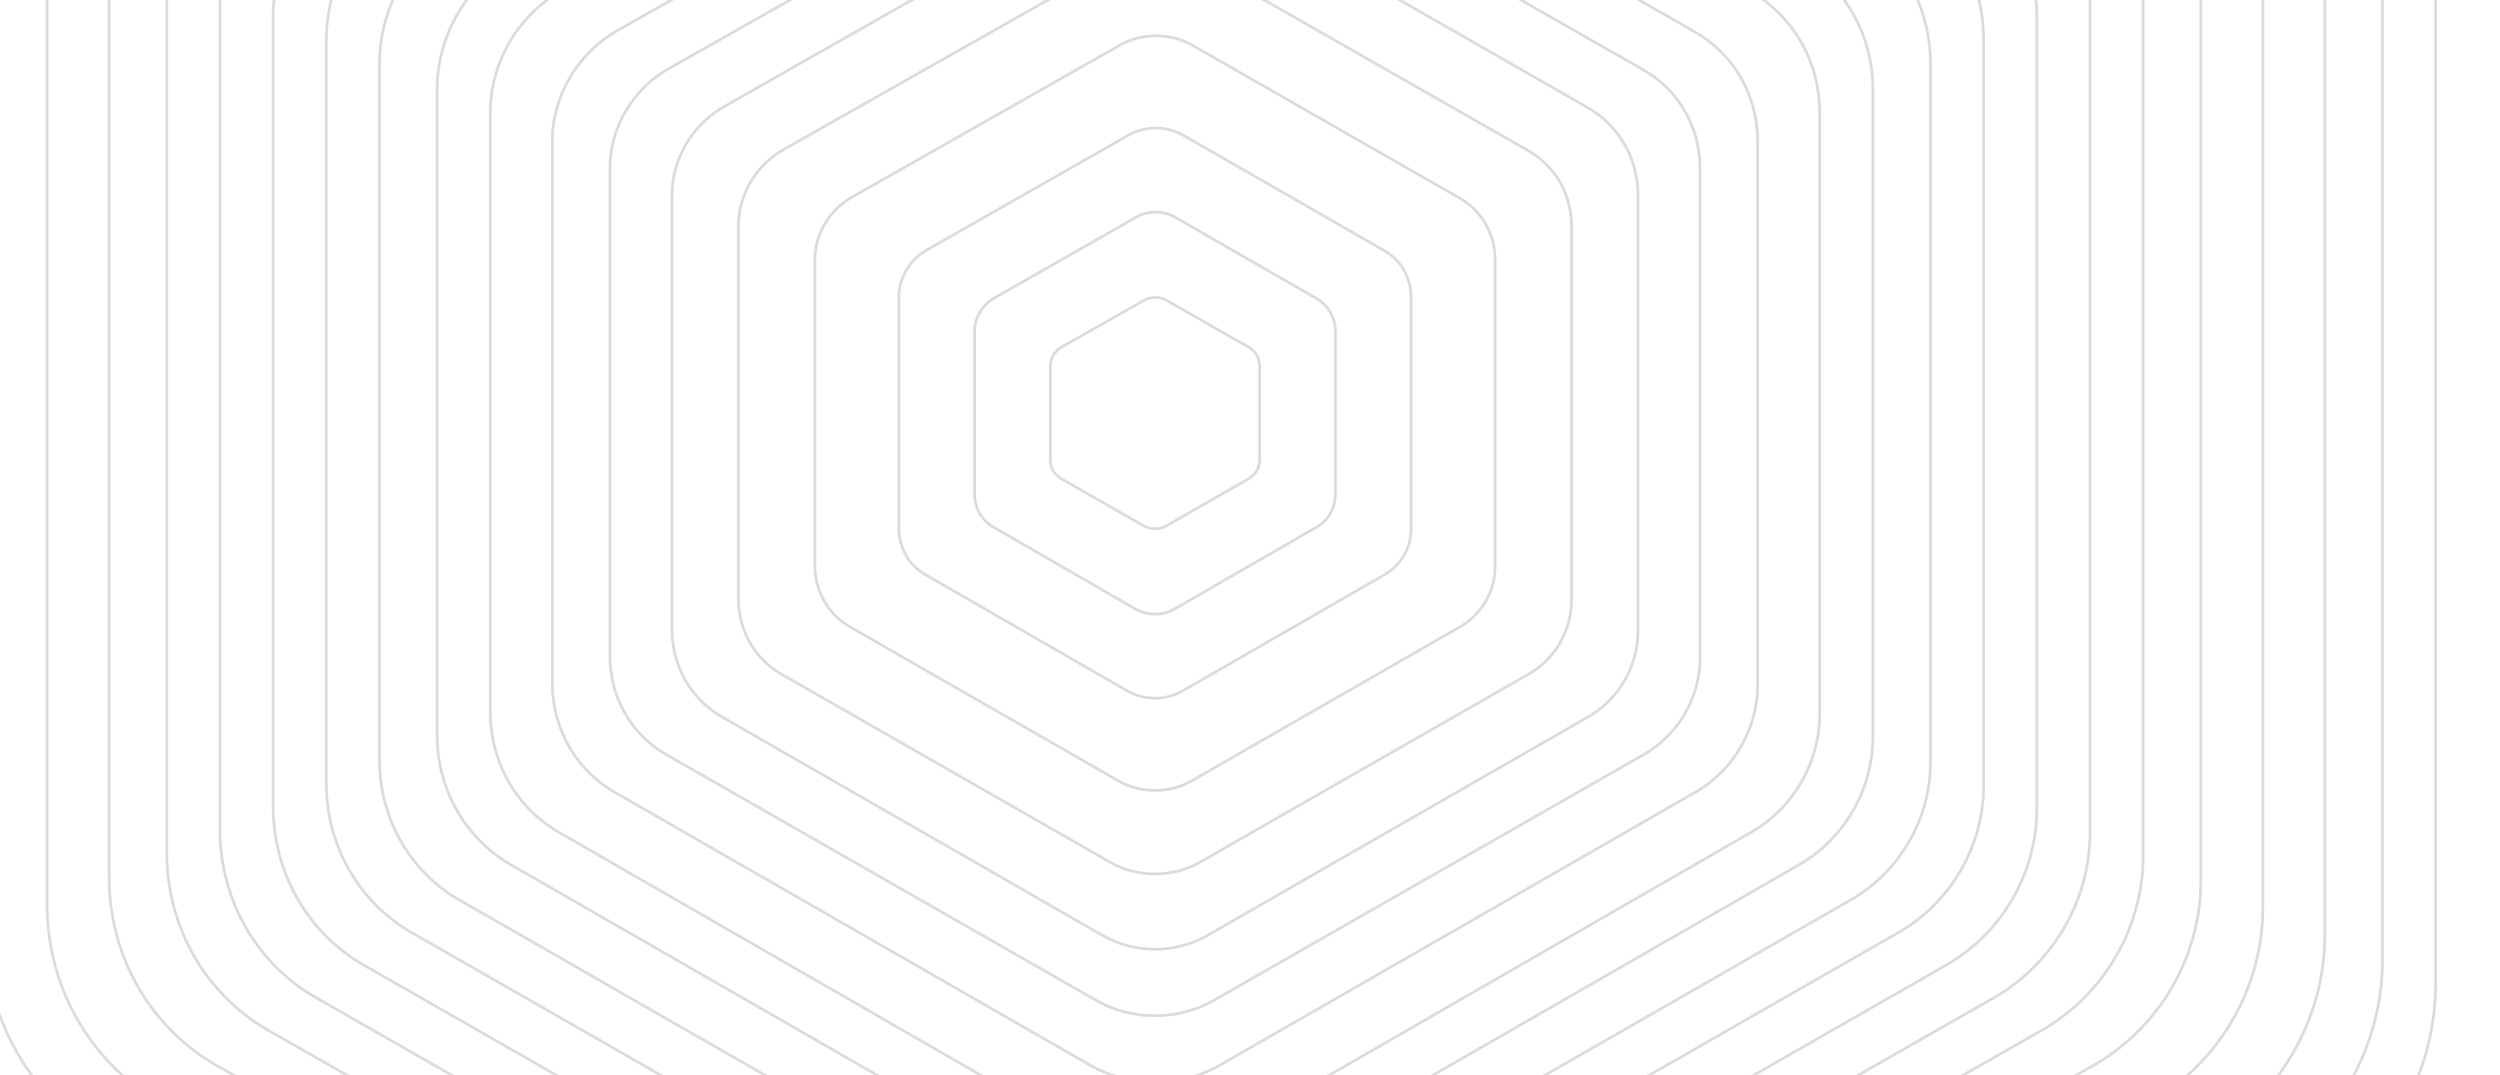
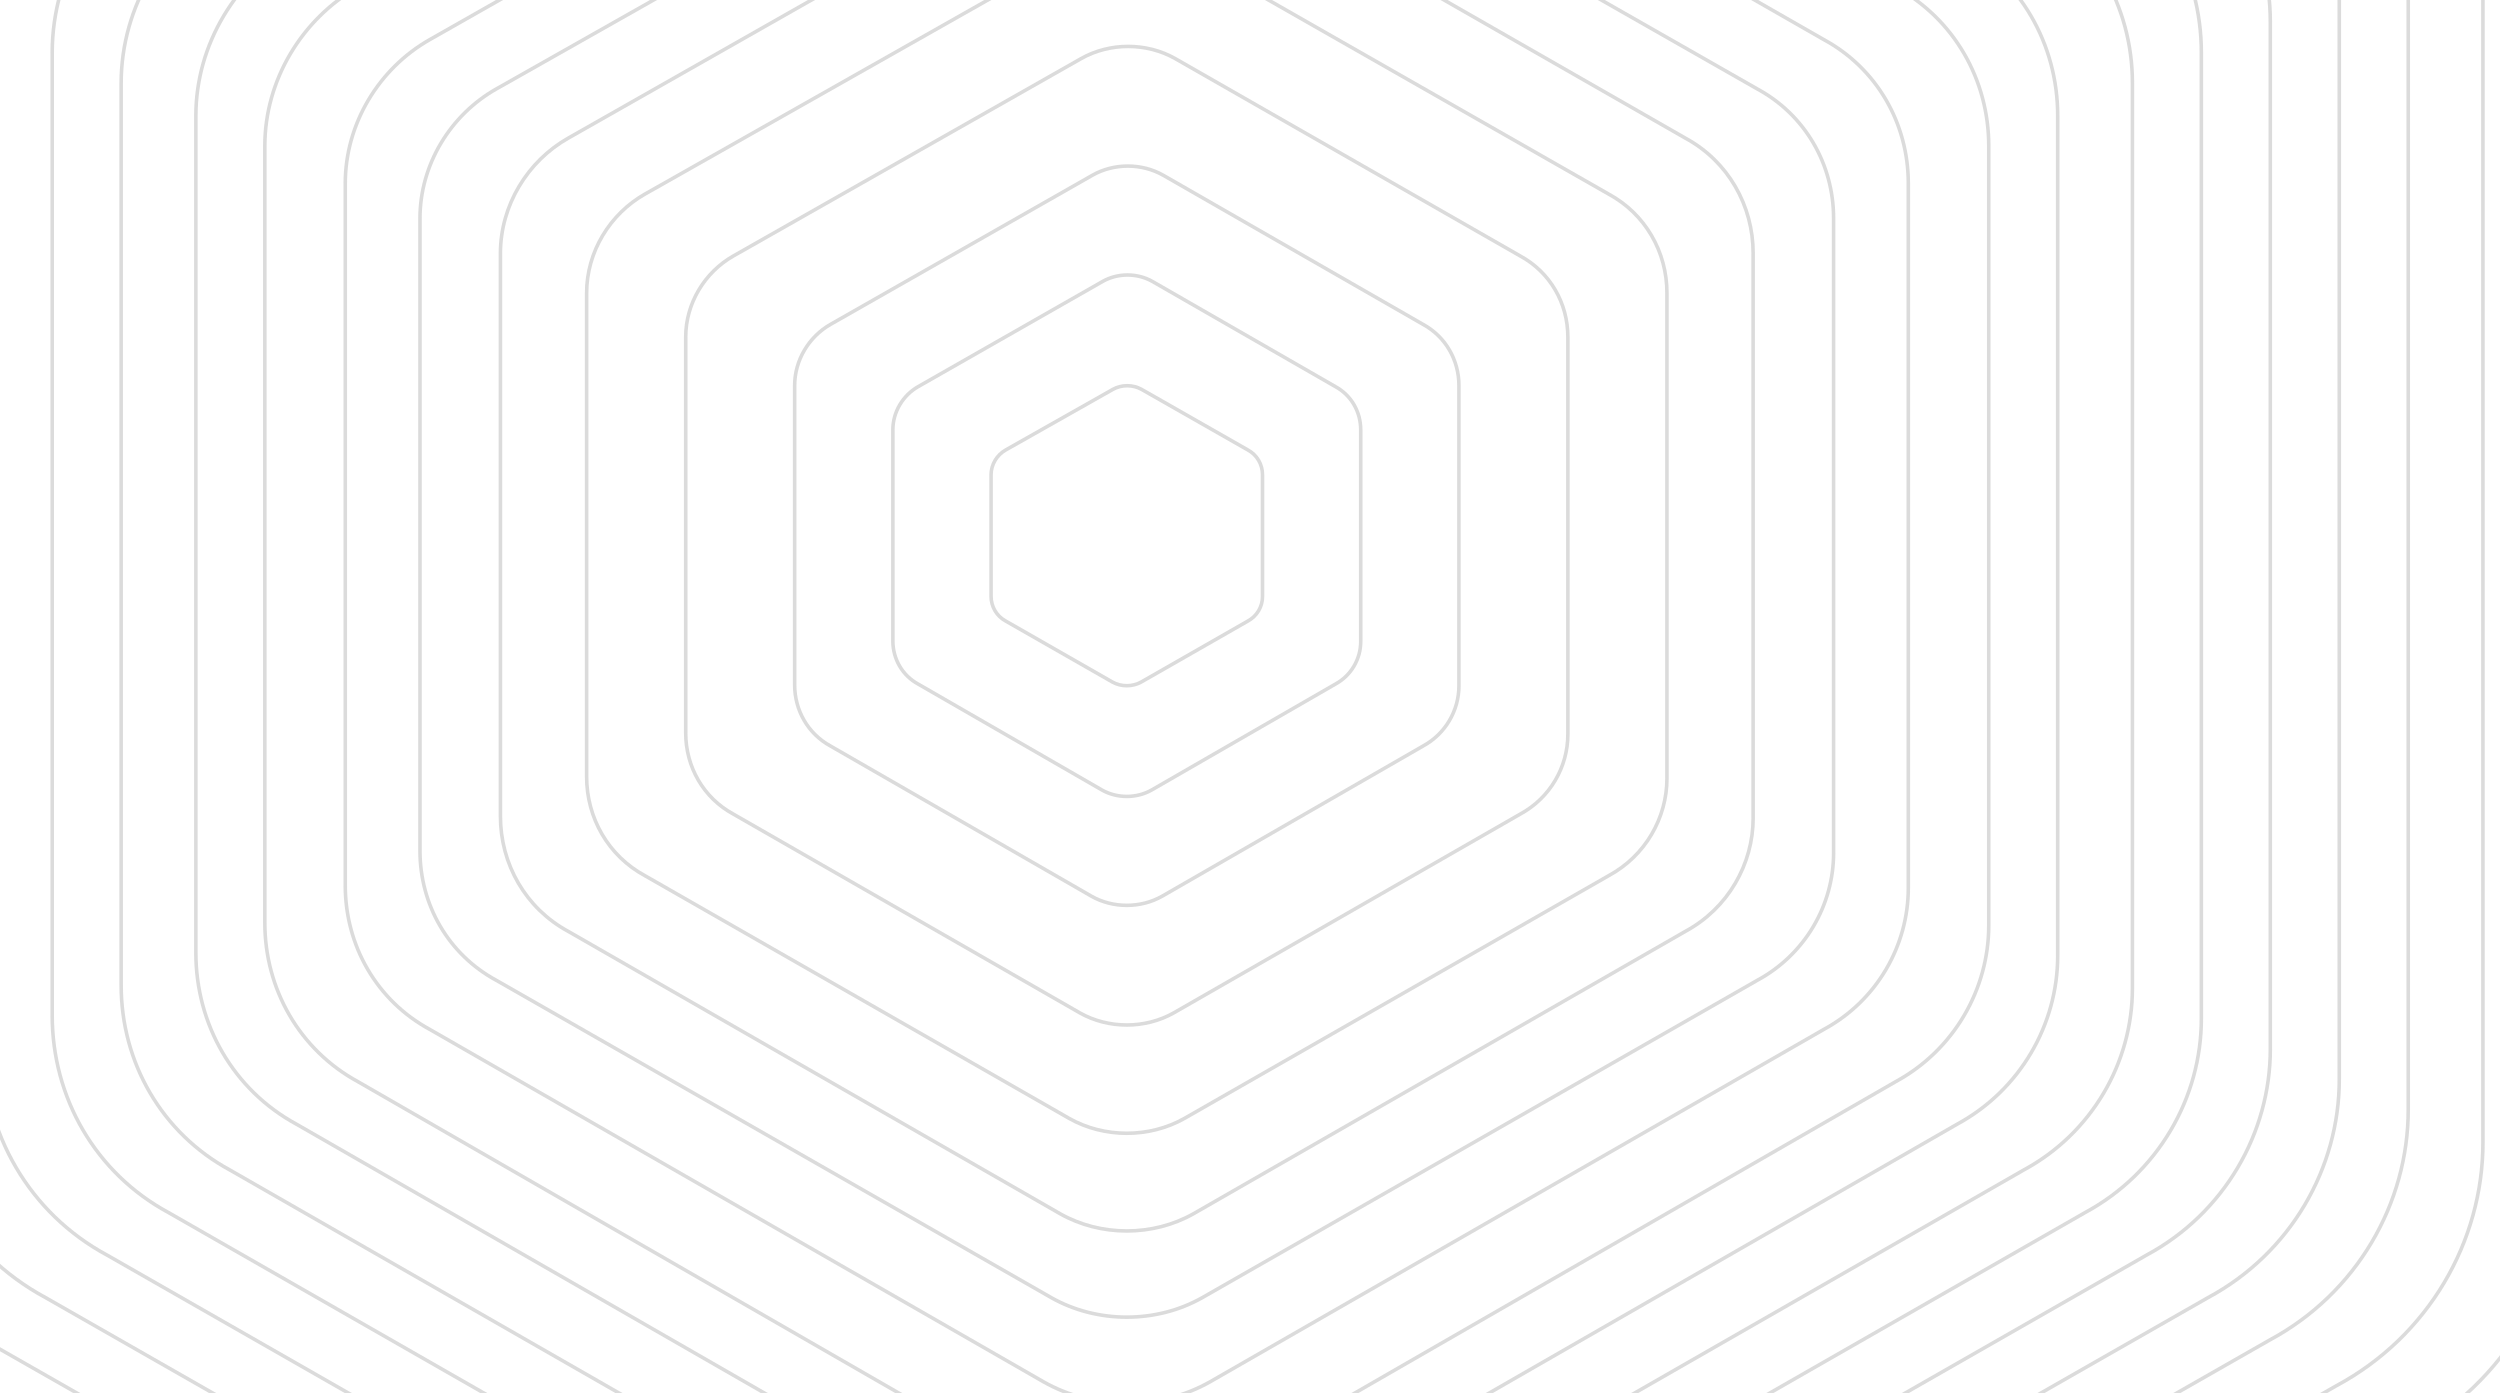
- <svg xmlns="http://www.w3.org/2000/svg" width="1862" height="800" viewBox="300 100 1400 780" fill="none">
+ <svg xmlns="http://www.w3.org/2000/svg" viewBox="300 100 1400 780" fill="none">
  <g opacity="0.2">
    <path d="M1861 814.194V-14.204C1861 -84.646 1823.62 -149.447 1760.37 -183.274L1033.06 -594.645C972.676 -628.452 895.073 -628.452 834.693 -594.645L101.627 -183.274C41.247 -149.468 1 -84.646 1 -14.204V811.376C1 881.818 38.378 946.619 101.627 980.447L831.818 1394.65C892.198 1428.45 969.802 1428.45 1030.18 1394.65L1760.37 980.447C1823.64 946.641 1861 881.823 1861 814.194Z" stroke="#4A4A4A" stroke-width="2" />
    <path d="M1822.38 797.208V2.782C1822.38 -64.771 1786.56 -126.915 1725.94 -159.355L1028.82 -553.856C970.946 -586.275 896.565 -586.275 838.692 -553.856L136.065 -159.355C78.192 -126.935 39.616 -64.771 39.616 2.782V794.506C39.616 862.059 75.442 924.203 136.065 956.643L835.936 1353.86C893.81 1386.28 968.191 1386.28 1026.06 1353.86L1725.94 956.643C1786.57 924.223 1822.38 862.064 1822.38 797.208Z" stroke="#4A4A4A" stroke-width="2" />
    <path d="M1780.55 778.915V21.075C1780.55 -43.367 1746.41 -102.649 1688.63 -133.595L1024.23 -509.928C969.071 -540.855 898.181 -540.855 843.024 -509.928L173.372 -133.595C118.215 -102.668 81.45 -43.367 81.45 21.075V776.338C81.45 840.78 115.595 900.062 173.372 931.008L840.398 1309.93C895.555 1340.85 966.445 1340.85 1021.6 1309.93L1688.63 931.008C1746.42 900.081 1780.55 840.784 1780.55 778.915Z" stroke="#4A4A4A" stroke-width="2" />
    <path d="M1735.5 759.316V40.675C1735.5 -20.434 1703.16 -76.65 1648.45 -105.995L1019.28 -462.863C967.052 -492.19 899.921 -492.19 847.689 -462.863L213.549 -105.995C161.317 -76.668 126.502 -20.434 126.502 40.675V756.872C126.502 817.981 158.836 874.197 213.549 903.542L845.202 1262.86C897.435 1292.19 964.565 1292.19 1016.8 1262.86L1648.45 903.542C1703.18 874.215 1735.5 817.985 1735.5 759.316Z" stroke="#4A4A4A" stroke-width="2" />
    <path d="M1690.45 739.717V60.275C1690.45 2.499 1659.92 -50.651 1608.27 -78.395L1014.34 -415.797C965.033 -443.525 901.662 -443.525 852.355 -415.797L253.727 -78.395C204.42 -50.668 171.554 2.499 171.554 60.275V737.406C171.554 795.182 202.077 848.332 253.727 876.076L850.007 1215.8C899.314 1243.53 962.686 1243.53 1011.99 1215.8L1608.27 876.076C1659.94 848.349 1690.45 795.186 1690.45 739.717Z" stroke="#4A4A4A" stroke-width="2" />
    <path d="M1648.61 721.425V78.567C1648.61 23.903 1619.77 -26.385 1570.97 -52.636L1009.75 -371.87C963.159 -398.104 903.278 -398.104 856.687 -371.87L291.034 -52.636C244.443 -26.401 213.388 23.903 213.388 78.567V719.238C213.388 773.903 242.23 824.191 291.034 850.441L854.469 1171.87C901.06 1198.1 960.94 1198.1 1007.53 1171.87L1570.97 850.441C1619.78 824.207 1648.61 773.907 1648.61 721.425Z" stroke="#4A4A4A" stroke-width="2" />
    <path d="M1610 704.439V95.553C1610 43.778 1582.71 -3.853 1536.53 -28.716L1005.51 -331.08C961.428 -355.928 904.77 -355.928 860.686 -331.08L325.472 -28.716C281.388 -3.868 252.003 43.778 252.003 95.553V702.368C252.003 754.144 279.293 801.774 325.472 826.637L858.587 1131.08C902.671 1155.93 959.329 1155.93 1003.41 1131.08L1536.53 826.637C1582.72 801.789 1610 754.147 1610 704.439Z" stroke="#4A4A4A" stroke-width="2" />
    <path d="M1571.38 687.453V112.54C1571.38 63.653 1545.64 18.68 1502.09 -4.796L1001.27 -290.29C959.698 -313.752 906.261 -313.752 864.685 -290.29L359.909 -4.796C318.333 18.666 290.619 63.653 290.619 112.54V685.498C290.619 734.385 316.357 779.358 359.909 802.834L862.705 1090.29C904.282 1113.75 957.718 1113.75 999.295 1090.29L1502.09 802.834C1545.65 779.372 1571.38 734.389 1571.38 687.453Z" stroke="#4A4A4A" stroke-width="2" />
    <path d="M1532.76 670.467V129.526C1532.76 83.528 1508.58 41.213 1467.65 19.124L997.037 -249.5C957.967 -271.575 907.753 -271.575 868.684 -249.5L394.347 19.124C355.277 41.199 329.235 83.528 329.235 129.526V668.627C329.235 714.626 353.421 756.941 394.347 779.03L866.823 1049.5C905.893 1071.58 956.107 1071.58 995.177 1049.5L1467.65 779.03C1508.59 756.955 1532.76 714.629 1532.76 670.467Z" stroke="#4A4A4A" stroke-width="2" />
    <path d="M1494.15 653.481V146.513C1494.15 103.403 1471.52 63.745 1433.22 43.044L992.799 -208.71C956.237 -229.399 909.245 -229.399 872.683 -208.71L428.785 43.044C392.222 63.732 367.851 103.403 367.851 146.513V651.757C367.851 694.866 390.485 734.524 428.785 755.226L870.942 1008.71C907.504 1029.4 954.496 1029.4 991.058 1008.71L1433.22 755.226C1471.53 734.537 1494.15 694.87 1494.15 653.481Z" stroke="#4A4A4A" stroke-width="2" />
    <path d="M1452.31 635.189V164.806C1452.31 124.807 1431.36 88.011 1395.91 68.803L988.208 -164.783C954.362 -183.979 910.861 -183.979 877.015 -164.783L466.092 68.803C432.246 87.999 409.685 124.807 409.685 164.806V633.589C409.685 673.588 430.638 710.383 466.092 729.591L875.403 964.783C909.25 983.979 952.75 983.979 986.597 964.783L1395.91 729.591C1431.37 710.395 1452.31 673.59 1452.31 635.189Z" stroke="#4A4A4A" stroke-width="2" />
    <path d="M1413.7 618.203V181.792C1413.7 144.682 1394.3 110.544 1361.47 92.723L983.971 -123.993C952.631 -141.802 912.353 -141.802 881.014 -123.993L500.53 92.723C469.19 110.533 448.301 144.682 448.301 181.792V616.719C448.301 653.828 467.701 687.967 500.53 705.787L879.521 923.993C910.861 941.803 951.139 941.803 982.479 923.993L1361.47 705.787C1394.31 687.978 1413.7 653.831 1413.7 618.203Z" stroke="#4A4A4A" stroke-width="2" />
    <path d="M1368.65 597.297V202.698C1368.65 169.143 1351.06 138.276 1321.29 122.162L979.027 -73.79C950.613 -89.894 914.093 -89.894 885.679 -73.79L540.707 122.162C512.293 138.266 493.353 169.143 493.353 202.698V595.955C493.353 629.509 510.943 660.377 540.707 676.49L884.326 873.79C912.741 889.893 949.26 889.893 977.674 873.79L1321.29 676.49C1351.07 660.387 1368.65 629.512 1368.65 597.297Z" stroke="#4A4A4A" stroke-width="2" />
    <path d="M1326.81 577.698V222.297C1326.81 192.076 1310.9 164.275 1283.99 149.762L974.436 -26.725C948.738 -41.228 915.709 -41.228 890.011 -26.725L578.014 149.762C552.316 164.266 535.187 192.076 535.187 222.297V576.489C535.187 606.71 551.095 634.512 578.014 649.024L888.788 826.725C914.486 841.228 947.514 841.228 973.212 826.725L1283.99 649.024C1310.91 634.521 1326.81 606.713 1326.81 577.698Z" stroke="#4A4A4A" stroke-width="2" />
    <path d="M1281.76 558.099V241.897C1281.76 215.009 1267.66 190.274 1243.81 177.362L969.492 20.34C946.719 7.437 917.45 7.437 894.676 20.34L618.192 177.362C595.418 190.266 580.239 215.009 580.239 241.897V557.024C580.239 583.912 594.336 608.647 618.192 621.559L893.592 779.66C916.365 792.564 945.634 792.564 968.408 779.66L1243.81 621.559C1267.67 608.655 1281.76 583.914 1281.76 558.099Z" stroke="#4A4A4A" stroke-width="2" />
    <path d="M1233.49 535.887V264.11C1233.49 241 1221.33 219.74 1200.76 208.642L964.195 73.681C944.556 62.59 919.314 62.59 899.675 73.681L661.239 208.642C641.599 219.733 628.509 241 628.509 264.11V534.963C628.509 558.073 640.666 579.333 661.239 590.431L898.74 726.319C918.379 737.41 943.621 737.41 963.26 726.319L1200.76 590.431C1221.34 579.34 1233.49 558.074 1233.49 535.887Z" stroke="#4A4A4A" stroke-width="2" />
    <path d="M1178 511.264V288.734C1178 269.811 1168.07 252.403 1151.27 243.316L958.105 132.811C942.069 123.73 921.458 123.73 905.422 132.811L710.726 243.316C694.689 252.398 684 269.811 684 288.734V510.507C684 529.43 693.927 546.837 710.726 555.924L904.658 667.189C920.695 676.27 941.305 676.27 957.342 667.189L1151.27 555.924C1168.08 546.843 1178 529.431 1178 511.264Z" stroke="#4A4A4A" stroke-width="2" />
    <path d="M1117 484.057V315.941C1117 301.645 1109.52 288.495 1096.87 281.63L951.411 198.145C939.335 191.285 923.815 191.285 911.739 198.145L765.125 281.63C753.049 288.49 745 301.645 745 315.941V483.485C745 497.781 752.476 510.932 765.125 517.797L911.164 601.855C923.24 608.715 938.76 608.715 950.836 601.855L1096.87 517.797C1109.53 510.936 1117 497.782 1117 484.057Z" stroke="#4A4A4A" stroke-width="2" />
    <path d="M1062 459.287V340.712C1062 330.629 1056.73 321.354 1047.83 316.512L945.376 257.629C936.871 252.79 925.939 252.79 917.434 257.629L814.174 316.512C805.669 321.351 800 330.629 800 340.712V458.883C800 468.966 805.265 478.242 814.174 483.084L917.029 542.371C925.534 547.21 936.466 547.21 944.971 542.371L1047.83 483.084C1056.74 478.245 1062 468.967 1062 459.287Z" stroke="#4A4A4A" stroke-width="2" />
    <path d="M1007 434.11V365.889C1007 360.088 1003.95 354.751 998.777 351.966L939.34 318.088C934.406 315.304 928.064 315.304 923.13 318.088L863.223 351.966C858.289 354.75 855 360.088 855 365.889V433.878C855 439.679 858.055 445.016 863.223 447.801L922.895 481.912C927.829 484.696 934.171 484.696 939.105 481.912L998.777 447.801C1003.95 445.017 1007 439.68 1007 434.11Z" stroke="#4A4A4A" stroke-width="2" />
  </g>
</svg>
